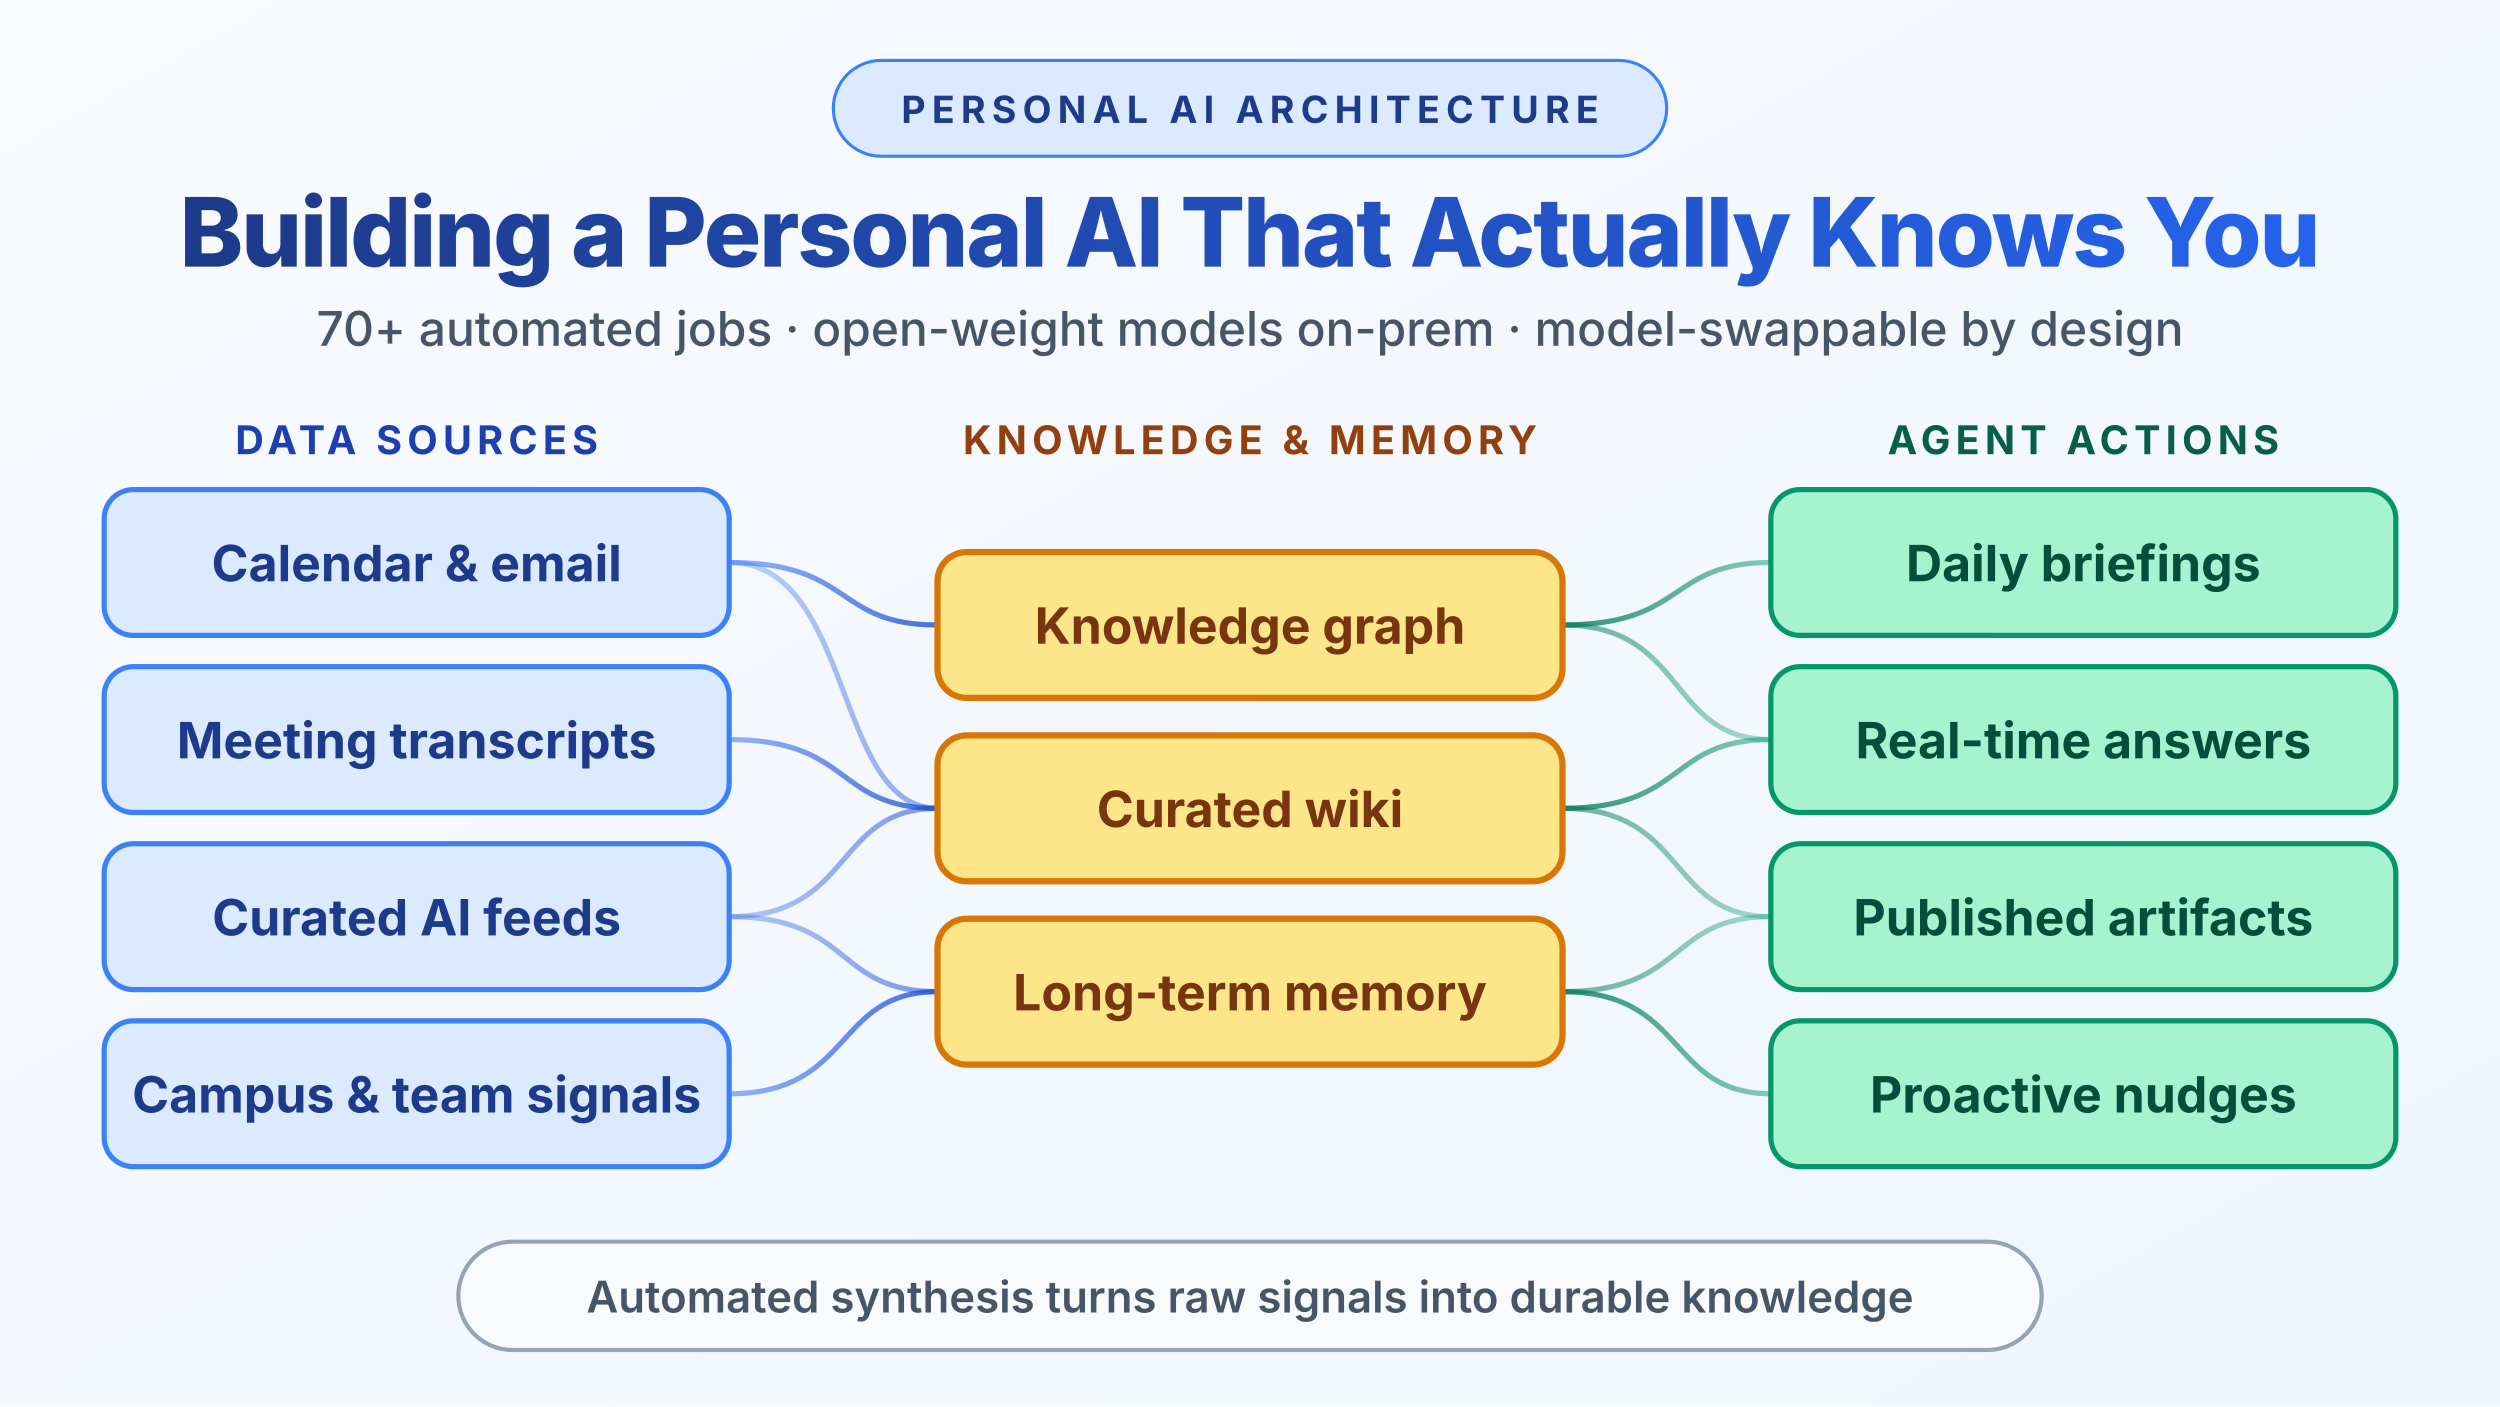
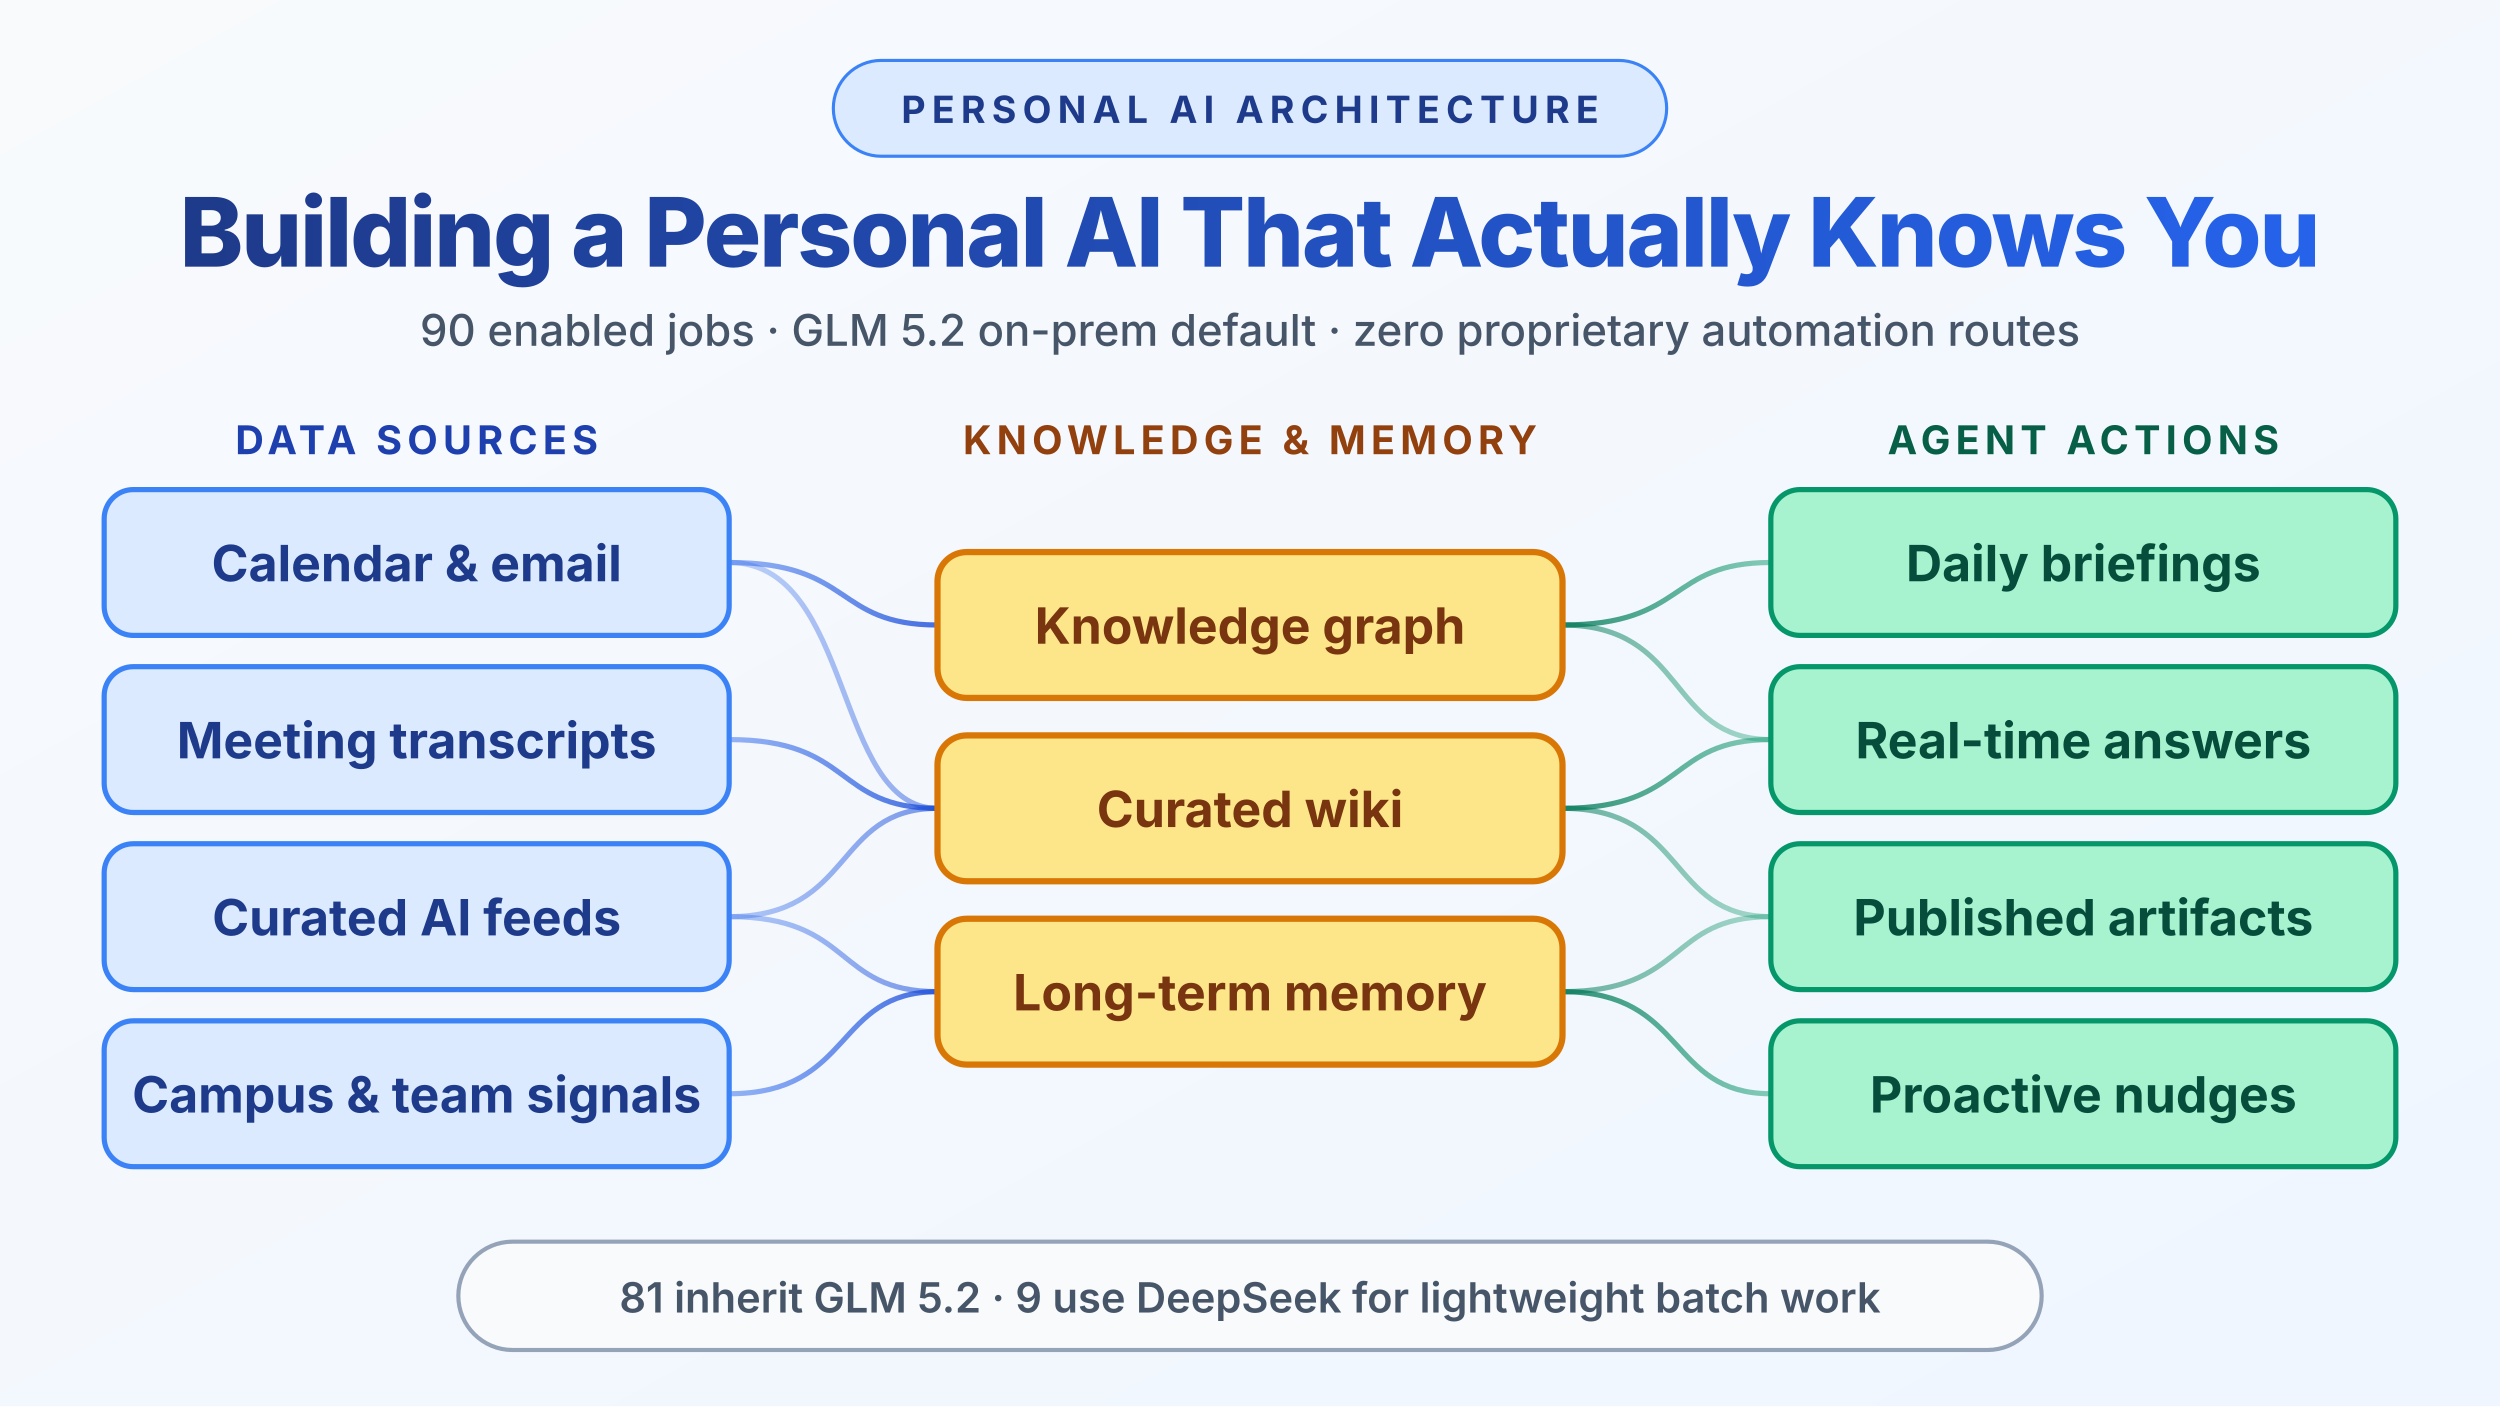
- <svg xmlns="http://www.w3.org/2000/svg" viewBox="0 0 1200 675" width="1200" height="675">
+ <svg xmlns="http://www.w3.org/2000/svg" viewBox="0 0 1200 675" width="1200" height="675" role="img" aria-labelledby="title description">
  <defs>
    <linearGradient id="bg" x1="0%" y1="0%" x2="100%" y2="100%">
      <stop offset="0%" stop-color="#f8fafc" />
      <stop offset="100%" stop-color="#eff6ff" />
    </linearGradient>
    <linearGradient id="titleGrad" x1="0%" y1="0%" x2="100%" y2="0%">
      <stop offset="0%" stop-color="#1e3a8a" />
      <stop offset="100%" stop-color="#2563eb" />
    </linearGradient>
    <linearGradient id="srcFlow" x1="0%" y1="0%" x2="100%" y2="0%">
      <stop offset="0%" stop-color="#2563eb" stop-opacity="0.55" />
      <stop offset="100%" stop-color="#1d4ed8" stop-opacity="0.95" />
    </linearGradient>
    <linearGradient id="actFlow" x1="0%" y1="0%" x2="100%" y2="0%">
      <stop offset="0%" stop-color="#047857" stop-opacity="0.95" />
      <stop offset="100%" stop-color="#059669" stop-opacity="0.55" />
    </linearGradient>
  </defs>
  <rect width="1200" height="675" fill="url(#bg)" />
  <g transform="translate(600, 52)">
    <rect x="-200" y="-23" width="400" height="46" rx="23" ry="23" fill="#dbeafe" stroke="#3b82f6" stroke-width="1.5" />
    <text x="0" y="7" text-anchor="middle" font-family="Inter, -apple-system, system-ui, sans-serif" font-size="18" font-weight="700" letter-spacing="3" fill="#1e3a8a">PERSONAL AI ARCHITECTURE</text>
  </g>
  <text x="600" y="128" text-anchor="middle" font-family="Inter, -apple-system, system-ui, sans-serif" font-size="46" font-weight="800" fill="url(#titleGrad)" letter-spacing="-1">Building a Personal AI That Actually Knows You</text>
-   <text x="600" y="166" text-anchor="middle" font-family="Inter, -apple-system, system-ui, sans-serif" font-size="23" font-weight="500" fill="#475569">70+ automated jobs · open-weight models on-prem · model-swappable by design</text>
+   <text x="600" y="166" text-anchor="middle" font-family="Inter, -apple-system, system-ui, sans-serif" font-size="21" font-weight="500" fill="#475569">90 enabled jobs · GLM 5.2 on-prem default · zero proprietary automation routes</text>
  <text x="200" y="218" text-anchor="middle" font-family="Inter, sans-serif" font-size="19" font-weight="700" letter-spacing="2.5" fill="#1e40af">DATA SOURCES</text>
  <text x="600" y="218" text-anchor="middle" font-family="Inter, sans-serif" font-size="19" font-weight="700" letter-spacing="2.5" fill="#92400e">KNOWLEDGE &amp; MEMORY</text>
  <text x="1000" y="218" text-anchor="middle" font-family="Inter, sans-serif" font-size="19" font-weight="700" letter-spacing="2.5" fill="#065f46">AGENT ACTIONS</text>
  <g fill="none" stroke-linecap="round" stroke-width="2.5">
    <path d="M 350,270 C 410,270 400,300 450,300" stroke="url(#srcFlow)" stroke-opacity="0.85" />
    <path d="M 350,355 C 410,355 400,388 450,388" stroke="url(#srcFlow)" stroke-opacity="0.85" />
    <path d="M 350,440 C 410,440 400,388 450,388" stroke="url(#srcFlow)" stroke-opacity="0.6" />
    <path d="M 350,525 C 410,525 400,476 450,476" stroke="url(#srcFlow)" stroke-opacity="0.85" />
    <path d="M 350,270 C 410,270 400,388 450,388" stroke="url(#srcFlow)" stroke-opacity="0.5" />
    <path d="M 350,440 C 410,440 400,476 450,476" stroke="url(#srcFlow)" stroke-opacity="0.6" />
    <path d="M 750,300 C 810,300 800,270 850,270" stroke="url(#actFlow)" stroke-opacity="0.85" />
    <path d="M 750,300 C 810,300 800,355 850,355" stroke="url(#actFlow)" stroke-opacity="0.6" />
    <path d="M 750,388 C 810,388 800,355 850,355" stroke="url(#actFlow)" stroke-opacity="0.85" />
    <path d="M 750,388 C 810,388 800,440 850,440" stroke="url(#actFlow)" stroke-opacity="0.6" />
    <path d="M 750,476 C 810,476 800,525 850,525" stroke="url(#actFlow)" stroke-opacity="0.85" />
    <path d="M 750,476 C 810,476 800,440 850,440" stroke="url(#actFlow)" stroke-opacity="0.6" />
  </g>
  <g font-family="Inter, -apple-system, system-ui, sans-serif">
    <rect x="50" y="235" width="300" height="70" rx="14" fill="#dbeafe" stroke="#3b82f6" stroke-width="2.5" />
    <text x="200" y="279" text-anchor="middle" font-size="24" font-weight="700" fill="#1e3a8a">Calendar &amp; email</text>
    <rect x="50" y="320" width="300" height="70" rx="14" fill="#dbeafe" stroke="#3b82f6" stroke-width="2.5" />
    <text x="200" y="364" text-anchor="middle" font-size="24" font-weight="700" fill="#1e3a8a">Meeting transcripts</text>
    <rect x="50" y="405" width="300" height="70" rx="14" fill="#dbeafe" stroke="#3b82f6" stroke-width="2.5" />
    <text x="200" y="449" text-anchor="middle" font-size="24" font-weight="700" fill="#1e3a8a">Curated AI feeds</text>
    <rect x="50" y="490" width="300" height="70" rx="14" fill="#dbeafe" stroke="#3b82f6" stroke-width="2.5" />
    <text x="200" y="534" text-anchor="middle" font-size="24" font-weight="700" fill="#1e3a8a">Campus &amp; team signals</text>
  </g>
  <g font-family="Inter, -apple-system, system-ui, sans-serif">
    <rect x="450" y="265" width="300" height="70" rx="14" fill="#fde68a" stroke="#d97706" stroke-width="3" />
    <text x="600" y="309" text-anchor="middle" font-size="24" font-weight="700" fill="#78350f">Knowledge graph</text>
    <rect x="450" y="353" width="300" height="70" rx="14" fill="#fde68a" stroke="#d97706" stroke-width="3" />
    <text x="600" y="397" text-anchor="middle" font-size="24" font-weight="700" fill="#78350f">Curated wiki</text>
    <rect x="450" y="441" width="300" height="70" rx="14" fill="#fde68a" stroke="#d97706" stroke-width="3" />
    <text x="600" y="485" text-anchor="middle" font-size="24" font-weight="700" fill="#78350f">Long-term memory</text>
  </g>
  <g font-family="Inter, -apple-system, system-ui, sans-serif">
    <rect x="850" y="235" width="300" height="70" rx="14" fill="#a7f3d0" stroke="#059669" stroke-width="2.5" />
    <text x="1000" y="279" text-anchor="middle" font-size="24" font-weight="700" fill="#064e3b">Daily briefings</text>
    <rect x="850" y="320" width="300" height="70" rx="14" fill="#a7f3d0" stroke="#059669" stroke-width="2.5" />
    <text x="1000" y="364" text-anchor="middle" font-size="24" font-weight="700" fill="#064e3b">Real-time answers</text>
    <rect x="850" y="405" width="300" height="70" rx="14" fill="#a7f3d0" stroke="#059669" stroke-width="2.5" />
    <text x="1000" y="449" text-anchor="middle" font-size="24" font-weight="700" fill="#064e3b">Published artifacts</text>
    <rect x="850" y="490" width="300" height="70" rx="14" fill="#a7f3d0" stroke="#059669" stroke-width="2.5" />
    <text x="1000" y="534" text-anchor="middle" font-size="24" font-weight="700" fill="#064e3b">Proactive nudges</text>
  </g>
  <g transform="translate(600, 622)">
    <rect x="-380" y="-26" width="760" height="52" rx="26" ry="26" fill="#f8fafc" stroke="#94a3b8" stroke-width="2" />
-     <text x="0" y="8" text-anchor="middle" font-family="Inter, sans-serif" font-size="21" font-weight="600" fill="#475569">Automated synthesis turns raw signals into durable knowledge</text>
+     <text x="0" y="8" text-anchor="middle" font-family="Inter, sans-serif" font-size="20" font-weight="600" fill="#475569">81 inherit GLM 5.2 · 9 use DeepSeek for lightweight batch work</text>
  </g>
</svg>
